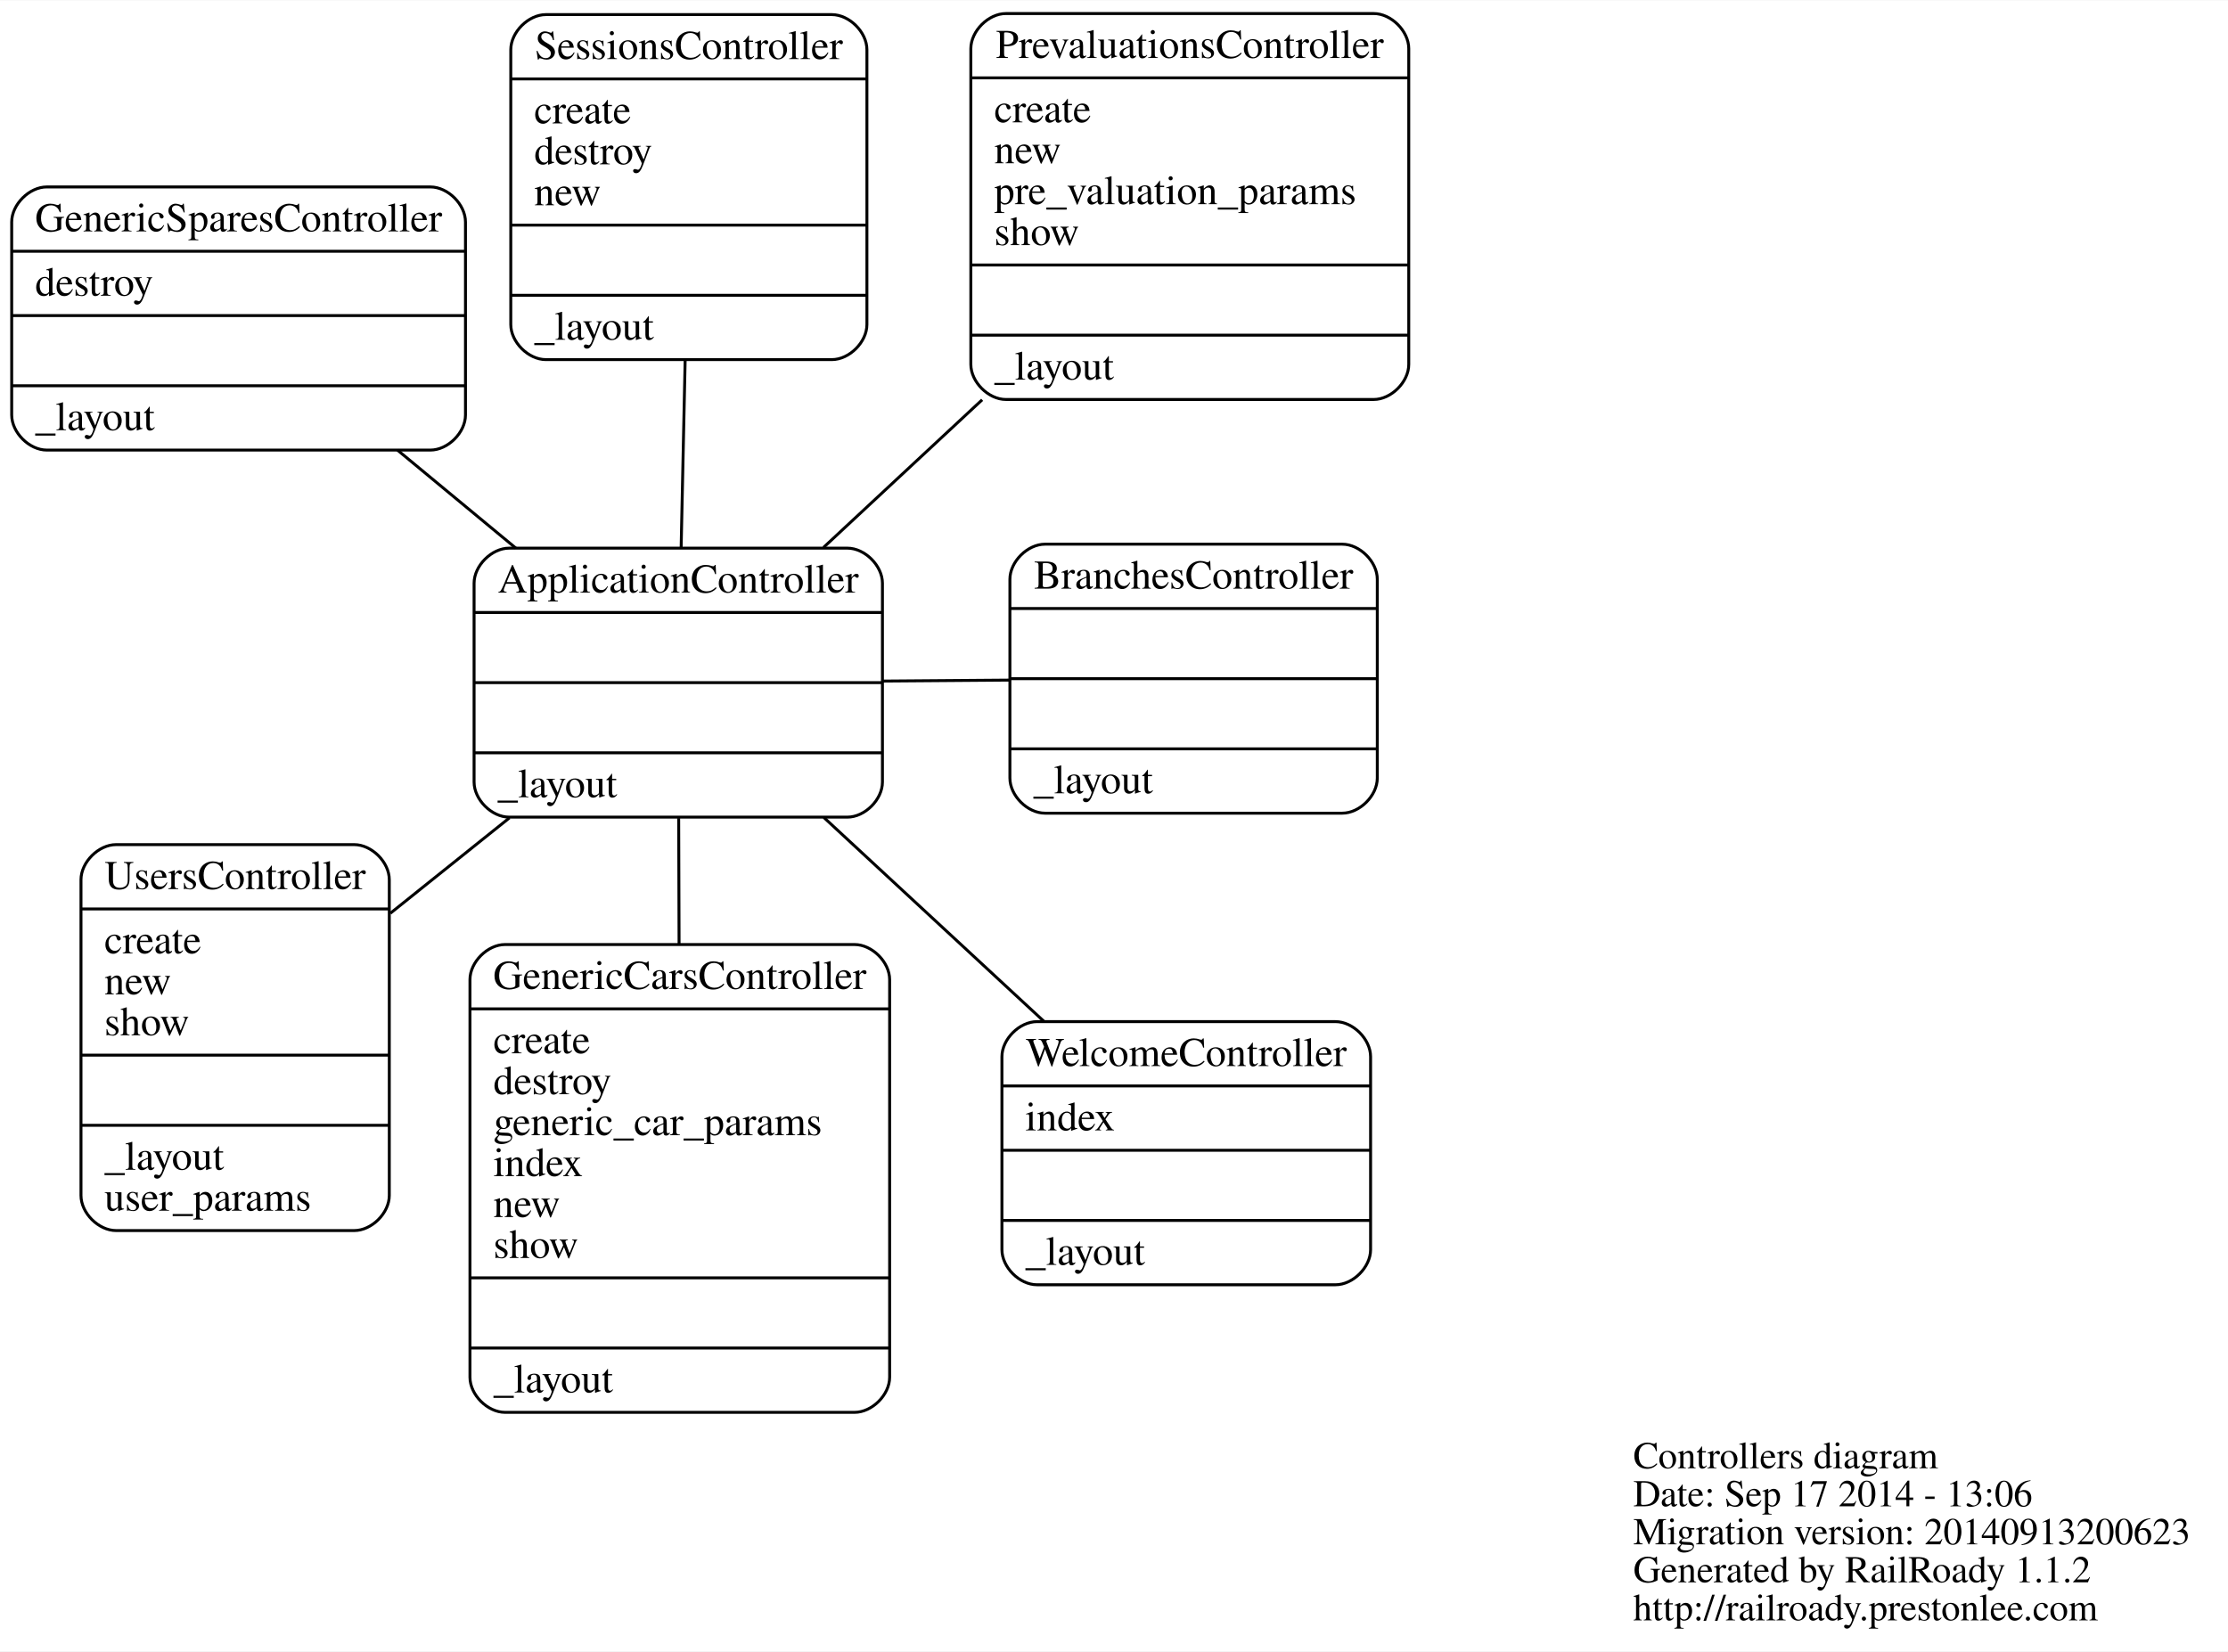
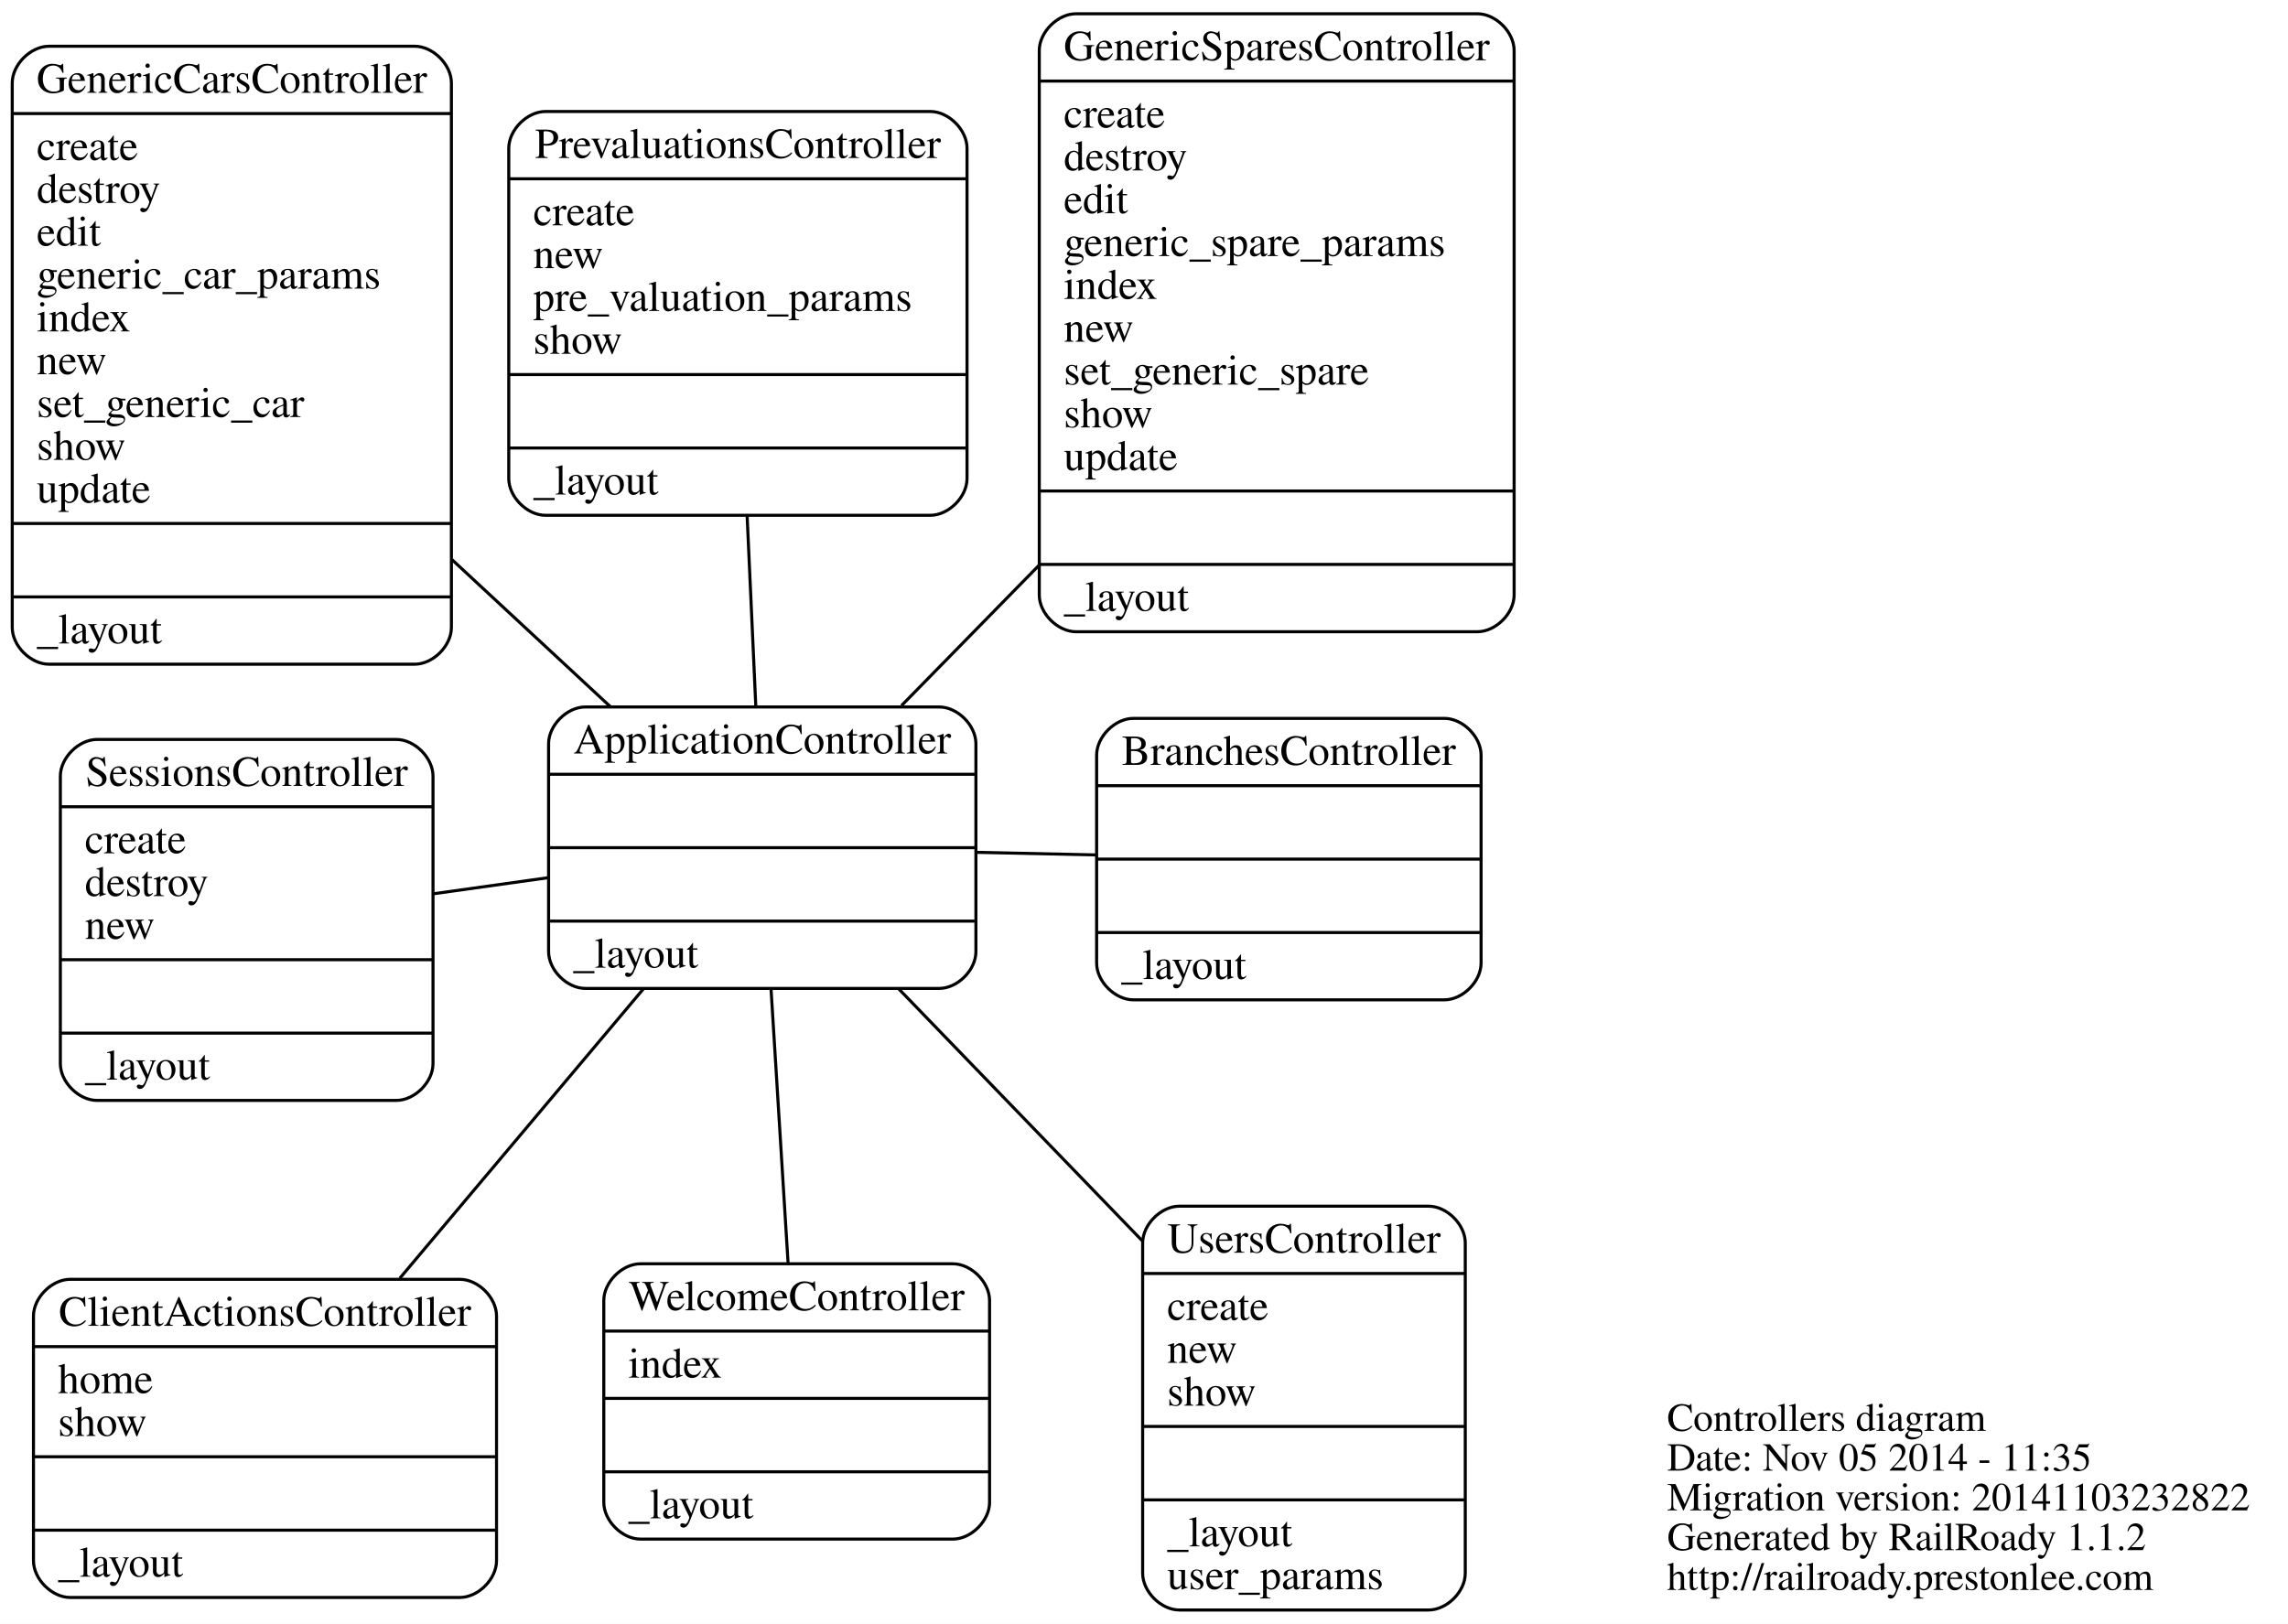
- <svg xmlns="http://www.w3.org/2000/svg" width="762pt" height="565pt" viewBox="0.00 0.00 761.88 564.65">
-   <g id="graph0" class="graph" transform="scale(1 1) rotate(0) translate(238.191 249.15)">
-     <polygon fill="white" stroke="none" points="-238.191,315.5 -238.191,-249.15 523.688,-249.15 523.688,315.5 -238.191,315.5" />
+ <svg xmlns="http://www.w3.org/2000/svg" width="748pt" height="531pt" viewBox="0.00 0.00 747.69 530.78">
+   <g id="graph0" class="graph" transform="scale(1 1) rotate(0) translate(250.239 239.824)">
+     <polygon fill="white" stroke="none" points="-250.239,290.959 -250.239,-239.824 497.45,-239.824 497.45,290.959 -250.239,290.959" />
    <g id="node1" class="node">
-       <text text-anchor="start" x="320.312" y="252.9" font-family="Times,serif" font-size="13.00">Controllers diagram</text>
-       <text text-anchor="start" x="320.312" y="265.9" font-family="Times,serif" font-size="13.00">Date: Sep 17 2014 - 13:06</text>
-       <text text-anchor="start" x="320.312" y="278.9" font-family="Times,serif" font-size="13.00">Migration version: 20140913200623</text>
-       <text text-anchor="start" x="320.312" y="291.9" font-family="Times,serif" font-size="13.00">Generated by RailRoady 1.1.2</text>
-       <text text-anchor="start" x="320.312" y="304.9" font-family="Times,serif" font-size="13.00">http://railroady.prestonlee.com</text>
+       <text text-anchor="start" x="294.55" y="227.9" font-family="Times,serif" font-size="13.00">Controllers diagram</text>
+       <text text-anchor="start" x="294.55" y="240.9" font-family="Times,serif" font-size="13.00">Date: Nov 05 2014 - 11:35</text>
+       <text text-anchor="start" x="294.55" y="253.9" font-family="Times,serif" font-size="13.00">Migration version: 20141103232822</text>
+       <text text-anchor="start" x="294.55" y="266.9" font-family="Times,serif" font-size="13.00">Generated by RailRoady 1.1.2</text>
+       <text text-anchor="start" x="294.55" y="279.9" font-family="Times,serif" font-size="13.00">http://railroady.prestonlee.com</text>
    </g>
    <g id="node2" class="node">
-       <path fill="none" stroke="black" d="M-64.076,30.193C-64.076,30.193 51.566,30.193 51.566,30.193 57.566,30.193 63.566,24.193 63.566,18.193 63.566,18.193 63.566,-49.807 63.566,-49.807 63.566,-55.807 57.566,-61.807 51.566,-61.807 51.566,-61.807 -64.076,-61.807 -64.076,-61.807 -70.076,-61.807 -76.076,-55.807 -76.076,-49.807 -76.076,-49.807 -76.076,18.193 -76.076,18.193 -76.076,24.193 -70.076,30.193 -64.076,30.193" />
-       <text text-anchor="middle" x="-6.255" y="-46.607" font-family="Times,serif" font-size="14.00">ApplicationController</text>
-       <polyline fill="none" stroke="black" points="-76.076,-39.807 63.566,-39.807 " />
-       <polyline fill="none" stroke="black" points="-76.076,-15.807 63.566,-15.807 " />
-       <polyline fill="none" stroke="black" points="-76.076,8.193 63.566,8.193 " />
-       <text text-anchor="start" x="-68.076" y="23.393" font-family="Times,serif" font-size="14.00">_layout</text>
+       <path fill="none" stroke="black" d="M-58.965,83.271C-58.965,83.271 56.677,83.271 56.677,83.271 62.677,83.271 68.677,77.271 68.677,71.271 68.677,71.271 68.677,3.271 68.677,3.271 68.677,-2.729 62.677,-8.729 56.677,-8.729 56.677,-8.729 -58.965,-8.729 -58.965,-8.729 -64.965,-8.729 -70.965,-2.729 -70.965,3.271 -70.965,3.271 -70.965,71.271 -70.965,71.271 -70.965,77.271 -64.965,83.271 -58.965,83.271" />
+       <text text-anchor="middle" x="-1.144" y="6.471" font-family="Times,serif" font-size="14.00">ApplicationController</text>
+       <polyline fill="none" stroke="black" points="-70.965,13.271 68.677,13.271 " />
+       <polyline fill="none" stroke="black" points="-70.965,37.271 68.677,37.271 " />
+       <polyline fill="none" stroke="black" points="-70.965,61.271 68.677,61.271 " />
+       <text text-anchor="start" x="-62.965" y="76.471" font-family="Times,serif" font-size="14.00">_layout</text>
    </g>
    <g id="node3" class="node">
-       <path fill="none" stroke="black" d="M119.152,28.839C119.152,28.839 220.787,28.839 220.787,28.839 226.787,28.839 232.787,22.839 232.787,16.839 232.787,16.839 232.787,-51.161 232.787,-51.161 232.787,-57.161 226.787,-63.161 220.787,-63.161 220.787,-63.161 119.152,-63.161 119.152,-63.161 113.152,-63.161 107.152,-57.161 107.152,-51.161 107.152,-51.161 107.152,16.839 107.152,16.839 107.152,22.839 113.152,28.839 119.152,28.839" />
-       <text text-anchor="middle" x="169.969" y="-47.961" font-family="Times,serif" font-size="14.00">BranchesController</text>
-       <polyline fill="none" stroke="black" points="107.152,-41.161 232.787,-41.161 " />
-       <polyline fill="none" stroke="black" points="107.152,-17.161 232.787,-17.161 " />
-       <polyline fill="none" stroke="black" points="107.152,6.839 232.787,6.839 " />
-       <text text-anchor="start" x="115.152" y="22.039" font-family="Times,serif" font-size="14.00">_layout</text>
+       <path fill="none" stroke="black" d="M120.125,87.005C120.125,87.005 221.76,87.005 221.76,87.005 227.76,87.005 233.76,81.005 233.76,75.005 233.76,75.005 233.76,7.005 233.76,7.005 233.76,1.005 227.76,-4.995 221.76,-4.995 221.76,-4.995 120.125,-4.995 120.125,-4.995 114.125,-4.995 108.125,1.005 108.125,7.005 108.125,7.005 108.125,75.005 108.125,75.005 108.125,81.005 114.125,87.005 120.125,87.005" />
+       <text text-anchor="middle" x="170.942" y="10.205" font-family="Times,serif" font-size="14.00">BranchesController</text>
+       <polyline fill="none" stroke="black" points="108.125,17.005 233.76,17.005 " />
+       <polyline fill="none" stroke="black" points="108.125,41.005 233.76,41.005 " />
+       <polyline fill="none" stroke="black" points="108.125,65.005 233.76,65.005 " />
+       <text text-anchor="start" x="116.125" y="80.205" font-family="Times,serif" font-size="14.00">_layout</text>
    </g>
    <g id="edge1" class="edge">
-       <path fill="none" stroke="black" d="M63.647,-16.344C77.965,-16.454 92.954,-16.569 107.011,-16.677" />
+       <path fill="none" stroke="black" d="M68.85,38.79C81.784,39.071 95.221,39.362 107.932,39.638" />
    </g>
    <g id="node4" class="node">
-       <path fill="none" stroke="black" d="M-65.484,233.765C-65.484,233.765 54.027,233.765 54.027,233.765 60.027,233.765 66.027,227.765 66.027,221.765 66.027,221.765 66.027,85.765 66.027,85.765 66.027,79.765 60.027,73.765 54.027,73.765 54.027,73.765 -65.484,73.765 -65.484,73.765 -71.484,73.765 -77.484,79.765 -77.484,85.765 -77.484,85.765 -77.484,221.765 -77.484,221.765 -77.484,227.765 -71.484,233.765 -65.484,233.765" />
-       <text text-anchor="middle" x="-5.728" y="88.965" font-family="Times,serif" font-size="14.00">GenericCarsController</text>
-       <polyline fill="none" stroke="black" points="-77.484,95.765 66.027,95.765 " />
-       <text text-anchor="start" x="-69.484" y="110.965" font-family="Times,serif" font-size="14.00">create</text>
-       <text text-anchor="start" x="-69.484" y="124.965" font-family="Times,serif" font-size="14.00">destroy</text>
-       <text text-anchor="start" x="-69.484" y="138.965" font-family="Times,serif" font-size="14.00">generic_car_params</text>
-       <text text-anchor="start" x="-69.484" y="152.965" font-family="Times,serif" font-size="14.00">index</text>
-       <text text-anchor="start" x="-69.484" y="166.965" font-family="Times,serif" font-size="14.00">new</text>
-       <text text-anchor="start" x="-69.484" y="180.965" font-family="Times,serif" font-size="14.00">show</text>
-       <polyline fill="none" stroke="black" points="-77.484,187.765 66.027,187.765 " />
-       <polyline fill="none" stroke="black" points="-77.484,211.765 66.027,211.765 " />
-       <text text-anchor="start" x="-69.484" y="226.965" font-family="Times,serif" font-size="14.00">_layout</text>
+       <path fill="none" stroke="black" d="M-227.297,282.363C-227.297,282.363 -99.98,282.363 -99.98,282.363 -93.98,282.363 -87.98,276.363 -87.98,270.363 -87.98,270.363 -87.98,190.363 -87.98,190.363 -87.98,184.363 -93.98,178.363 -99.98,178.363 -99.98,178.363 -227.297,178.363 -227.297,178.363 -233.297,178.363 -239.297,184.363 -239.297,190.363 -239.297,190.363 -239.297,270.363 -239.297,270.363 -239.297,276.363 -233.297,282.363 -227.297,282.363" />
+       <text text-anchor="middle" x="-163.639" y="193.563" font-family="Times,serif" font-size="14.00">ClientActionsController</text>
+       <polyline fill="none" stroke="black" points="-239.297,200.363 -87.98,200.363 " />
+       <text text-anchor="start" x="-231.297" y="215.563" font-family="Times,serif" font-size="14.00">home</text>
+       <text text-anchor="start" x="-231.297" y="229.563" font-family="Times,serif" font-size="14.00">show</text>
+       <polyline fill="none" stroke="black" points="-239.297,236.363 -87.98,236.363 " />
+       <polyline fill="none" stroke="black" points="-239.297,260.363 -87.98,260.363 " />
+       <text text-anchor="start" x="-231.297" y="275.563" font-family="Times,serif" font-size="14.00">_layout</text>
    </g>
    <g id="edge2" class="edge">
-       <path fill="none" stroke="black" d="M-6.111,30.529C-6.07,43.865 -6.023,58.812 -5.977,73.572" />
+       <path fill="none" stroke="black" d="M-40.065,83.521C-64.008,111.972 -94.754,148.507 -119.587,178.017" />
    </g>
    <g id="node5" class="node">
-       <path fill="none" stroke="black" d="M-222.191,-95.346C-222.191,-95.346 -91.018,-95.346 -91.018,-95.346 -85.018,-95.346 -79.018,-101.346 -79.018,-107.346 -79.018,-107.346 -79.018,-173.346 -79.018,-173.346 -79.018,-179.346 -85.018,-185.346 -91.018,-185.346 -91.018,-185.346 -222.191,-185.346 -222.191,-185.346 -228.191,-185.346 -234.191,-179.346 -234.191,-173.346 -234.191,-173.346 -234.191,-107.346 -234.191,-107.346 -234.191,-101.346 -228.191,-95.346 -222.191,-95.346" />
-       <text text-anchor="middle" x="-156.605" y="-170.146" font-family="Times,serif" font-size="14.00">GenericSparesController</text>
-       <polyline fill="none" stroke="black" points="-234.191,-163.346 -79.018,-163.346 " />
-       <text text-anchor="start" x="-226.191" y="-148.146" font-family="Times,serif" font-size="14.00">destroy</text>
-       <polyline fill="none" stroke="black" points="-234.191,-141.346 -79.018,-141.346 " />
-       <polyline fill="none" stroke="black" points="-234.191,-117.346 -79.018,-117.346 " />
-       <text text-anchor="start" x="-226.191" y="-102.146" font-family="Times,serif" font-size="14.00">_layout</text>
+       <path fill="none" stroke="black" d="M-234.239,-22.704C-234.239,-22.704 -114.728,-22.704 -114.728,-22.704 -108.728,-22.704 -102.728,-28.704 -102.728,-34.704 -102.728,-34.704 -102.728,-212.704 -102.728,-212.704 -102.728,-218.704 -108.728,-224.704 -114.728,-224.704 -114.728,-224.704 -234.239,-224.704 -234.239,-224.704 -240.239,-224.704 -246.239,-218.704 -246.239,-212.704 -246.239,-212.704 -246.239,-34.704 -246.239,-34.704 -246.239,-28.704 -240.239,-22.704 -234.239,-22.704" />
+       <text text-anchor="middle" x="-174.484" y="-209.504" font-family="Times,serif" font-size="14.00">GenericCarsController</text>
+       <polyline fill="none" stroke="black" points="-246.239,-202.704 -102.728,-202.704 " />
+       <text text-anchor="start" x="-238.239" y="-187.504" font-family="Times,serif" font-size="14.00">create</text>
+       <text text-anchor="start" x="-238.239" y="-173.504" font-family="Times,serif" font-size="14.00">destroy</text>
+       <text text-anchor="start" x="-238.239" y="-159.504" font-family="Times,serif" font-size="14.00">edit</text>
+       <text text-anchor="start" x="-238.239" y="-145.504" font-family="Times,serif" font-size="14.00">generic_car_params</text>
+       <text text-anchor="start" x="-238.239" y="-131.504" font-family="Times,serif" font-size="14.00">index</text>
+       <text text-anchor="start" x="-238.239" y="-117.504" font-family="Times,serif" font-size="14.00">new</text>
+       <text text-anchor="start" x="-238.239" y="-103.504" font-family="Times,serif" font-size="14.00">set_generic_car</text>
+       <text text-anchor="start" x="-238.239" y="-89.504" font-family="Times,serif" font-size="14.00">show</text>
+       <text text-anchor="start" x="-238.239" y="-75.504" font-family="Times,serif" font-size="14.00">update</text>
+       <polyline fill="none" stroke="black" points="-246.239,-68.704 -102.728,-68.704 " />
+       <polyline fill="none" stroke="black" points="-246.239,-44.704 -102.728,-44.704 " />
+       <text text-anchor="start" x="-238.239" y="-29.504" font-family="Times,serif" font-size="14.00">_layout</text>
    </g>
    <g id="edge3" class="edge">
-       <path fill="none" stroke="black" d="M-61.813,-61.827C-75.029,-72.775 -89.116,-84.443 -102.277,-95.344" />
+       <path fill="none" stroke="black" d="M-50.816,-8.858C-66.923,-23.816 -85.128,-40.723 -102.52,-56.874" />
    </g>
    <g id="node6" class="node">
-       <path fill="none" stroke="black" d="M105.792,-112.65C105.792,-112.65 231.544,-112.65 231.544,-112.65 237.544,-112.65 243.544,-118.65 243.544,-124.65 243.544,-124.65 243.544,-232.65 243.544,-232.65 243.544,-238.65 237.544,-244.65 231.544,-244.65 231.544,-244.65 105.792,-244.65 105.792,-244.65 99.793,-244.65 93.793,-238.65 93.793,-232.65 93.793,-232.65 93.793,-124.65 93.793,-124.65 93.793,-118.65 99.793,-112.65 105.792,-112.65" />
-       <text text-anchor="middle" x="168.668" y="-229.45" font-family="Times,serif" font-size="14.00">PrevaluationsController</text>
-       <polyline fill="none" stroke="black" points="93.793,-222.65 243.544,-222.65 " />
-       <text text-anchor="start" x="101.792" y="-207.45" font-family="Times,serif" font-size="14.00">create</text>
-       <text text-anchor="start" x="101.792" y="-193.45" font-family="Times,serif" font-size="14.00">new</text>
-       <text text-anchor="start" x="101.792" y="-179.45" font-family="Times,serif" font-size="14.00">pre_valuation_params</text>
-       <text text-anchor="start" x="101.792" y="-165.45" font-family="Times,serif" font-size="14.00">show</text>
-       <polyline fill="none" stroke="black" points="93.793,-158.65 243.544,-158.65 " />
-       <polyline fill="none" stroke="black" points="93.793,-134.65 243.544,-134.65 " />
-       <text text-anchor="start" x="101.792" y="-119.45" font-family="Times,serif" font-size="14.00">_layout</text>
+       <path fill="none" stroke="black" d="M101.383,-33.324C101.383,-33.324 232.556,-33.324 232.556,-33.324 238.556,-33.324 244.556,-39.324 244.556,-45.324 244.556,-45.324 244.556,-223.324 244.556,-223.324 244.556,-229.324 238.556,-235.324 232.556,-235.324 232.556,-235.324 101.383,-235.324 101.383,-235.324 95.383,-235.324 89.383,-229.324 89.383,-223.324 89.383,-223.324 89.383,-45.324 89.383,-45.324 89.383,-39.324 95.383,-33.324 101.383,-33.324" />
+       <text text-anchor="middle" x="166.97" y="-220.124" font-family="Times,serif" font-size="14.00">GenericSparesController</text>
+       <polyline fill="none" stroke="black" points="89.383,-213.324 244.556,-213.324 " />
+       <text text-anchor="start" x="97.383" y="-198.124" font-family="Times,serif" font-size="14.00">create</text>
+       <text text-anchor="start" x="97.383" y="-184.124" font-family="Times,serif" font-size="14.00">destroy</text>
+       <text text-anchor="start" x="97.383" y="-170.124" font-family="Times,serif" font-size="14.00">edit</text>
+       <text text-anchor="start" x="97.383" y="-156.124" font-family="Times,serif" font-size="14.00">generic_spare_params</text>
+       <text text-anchor="start" x="97.383" y="-142.124" font-family="Times,serif" font-size="14.00">index</text>
+       <text text-anchor="start" x="97.383" y="-128.124" font-family="Times,serif" font-size="14.00">new</text>
+       <text text-anchor="start" x="97.383" y="-114.124" font-family="Times,serif" font-size="14.00">set_generic_spare</text>
+       <text text-anchor="start" x="97.383" y="-100.124" font-family="Times,serif" font-size="14.00">show</text>
+       <text text-anchor="start" x="97.383" y="-86.124" font-family="Times,serif" font-size="14.00">update</text>
+       <polyline fill="none" stroke="black" points="89.383,-79.324 244.556,-79.324 " />
+       <polyline fill="none" stroke="black" points="89.383,-55.324 244.556,-55.324 " />
+       <text text-anchor="start" x="97.383" y="-40.124" font-family="Times,serif" font-size="14.00">_layout</text>
    </g>
    <g id="edge4" class="edge">
-       <path fill="none" stroke="black" d="M43.403,-62.036C60.271,-77.739 79.462,-95.605 97.666,-112.551" />
+       <path fill="none" stroke="black" d="M44.35,-9.165C58.256,-23.359 73.959,-39.387 89.371,-55.118" />
    </g>
    <g id="node7" class="node">
-       <path fill="none" stroke="black" d="M-51.524,-126.286C-51.524,-126.286 46.255,-126.286 46.255,-126.286 52.255,-126.286 58.255,-132.286 58.255,-138.286 58.255,-138.286 58.255,-232.286 58.255,-232.286 58.255,-238.286 52.255,-244.286 46.255,-244.286 46.255,-244.286 -51.524,-244.286 -51.524,-244.286 -57.524,-244.286 -63.524,-238.286 -63.524,-232.286 -63.524,-232.286 -63.524,-138.286 -63.524,-138.286 -63.524,-132.286 -57.524,-126.286 -51.524,-126.286" />
-       <text text-anchor="middle" x="-2.635" y="-229.086" font-family="Times,serif" font-size="14.00">SessionsController</text>
-       <polyline fill="none" stroke="black" points="-63.524,-222.286 58.255,-222.286 " />
-       <text text-anchor="start" x="-55.524" y="-207.086" font-family="Times,serif" font-size="14.00">create</text>
-       <text text-anchor="start" x="-55.524" y="-193.086" font-family="Times,serif" font-size="14.00">destroy</text>
-       <text text-anchor="start" x="-55.524" y="-179.086" font-family="Times,serif" font-size="14.00">new</text>
-       <polyline fill="none" stroke="black" points="-63.524,-172.286 58.255,-172.286 " />
-       <polyline fill="none" stroke="black" points="-63.524,-148.286 58.255,-148.286 " />
-       <text text-anchor="start" x="-55.524" y="-133.086" font-family="Times,serif" font-size="14.00">_layout</text>
+       <path fill="none" stroke="black" d="M-71.979,-71.38C-71.979,-71.38 53.773,-71.38 53.773,-71.38 59.773,-71.38 65.773,-77.38 65.773,-83.38 65.773,-83.38 65.773,-191.38 65.773,-191.38 65.773,-197.38 59.773,-203.38 53.773,-203.38 53.773,-203.38 -71.979,-203.38 -71.979,-203.38 -77.979,-203.38 -83.979,-197.38 -83.979,-191.38 -83.979,-191.38 -83.979,-83.38 -83.979,-83.38 -83.979,-77.38 -77.979,-71.38 -71.979,-71.38" />
+       <text text-anchor="middle" x="-9.103" y="-188.18" font-family="Times,serif" font-size="14.00">PrevaluationsController</text>
+       <polyline fill="none" stroke="black" points="-83.979,-181.38 65.773,-181.38 " />
+       <text text-anchor="start" x="-75.979" y="-166.18" font-family="Times,serif" font-size="14.00">create</text>
+       <text text-anchor="start" x="-75.979" y="-152.18" font-family="Times,serif" font-size="14.00">new</text>
+       <text text-anchor="start" x="-75.979" y="-138.18" font-family="Times,serif" font-size="14.00">pre_valuation_params</text>
+       <text text-anchor="start" x="-75.979" y="-124.18" font-family="Times,serif" font-size="14.00">show</text>
+       <polyline fill="none" stroke="black" points="-83.979,-117.38 65.773,-117.38 " />
+       <polyline fill="none" stroke="black" points="-83.979,-93.38 65.773,-93.38 " />
+       <text text-anchor="start" x="-75.979" y="-78.18" font-family="Times,serif" font-size="14.00">_layout</text>
    </g>
    <g id="edge5" class="edge">
-       <path fill="none" stroke="black" d="M-5.266,-62.118C-4.843,-81.915 -4.344,-105.263 -3.895,-126.278" />
+       <path fill="none" stroke="black" d="M-3.256,-9.074C-4.122,-28.073 -5.14,-50.418 -6.082,-71.091" />
    </g>
    <g id="node8" class="node">
-       <path fill="none" stroke="black" d="M-198.498,171.593C-198.498,171.593 -117.07,171.593 -117.07,171.593 -111.07,171.593 -105.07,165.593 -105.07,159.593 -105.07,159.593 -105.07,51.593 -105.07,51.593 -105.07,45.593 -111.07,39.593 -117.07,39.593 -117.07,39.593 -198.498,39.593 -198.498,39.593 -204.498,39.593 -210.498,45.593 -210.498,51.593 -210.498,51.593 -210.498,159.593 -210.498,159.593 -210.498,165.593 -204.498,171.593 -198.498,171.593" />
-       <text text-anchor="middle" x="-157.784" y="54.793" font-family="Times,serif" font-size="14.00">UsersController</text>
-       <polyline fill="none" stroke="black" points="-210.498,61.593 -105.07,61.593 " />
-       <text text-anchor="start" x="-202.498" y="76.793" font-family="Times,serif" font-size="14.00">create</text>
-       <text text-anchor="start" x="-202.498" y="90.793" font-family="Times,serif" font-size="14.00">new</text>
-       <text text-anchor="start" x="-202.498" y="104.793" font-family="Times,serif" font-size="14.00">show</text>
-       <polyline fill="none" stroke="black" points="-210.498,111.593 -105.07,111.593 " />
-       <polyline fill="none" stroke="black" points="-210.498,135.593 -105.07,135.593 " />
-       <text text-anchor="start" x="-202.498" y="150.793" font-family="Times,serif" font-size="14.00">_layout</text>
-       <text text-anchor="start" x="-202.498" y="164.793" font-family="Times,serif" font-size="14.00">user_params</text>
+       <path fill="none" stroke="black" d="M-218.516,119.889C-218.516,119.889 -120.737,119.889 -120.737,119.889 -114.737,119.889 -108.737,113.889 -108.737,107.889 -108.737,107.889 -108.737,13.889 -108.737,13.889 -108.737,7.889 -114.737,1.889 -120.737,1.889 -120.737,1.889 -218.516,1.889 -218.516,1.889 -224.516,1.889 -230.516,7.889 -230.516,13.889 -230.516,13.889 -230.516,107.889 -230.516,107.889 -230.516,113.889 -224.516,119.889 -218.516,119.889" />
+       <text text-anchor="middle" x="-169.626" y="17.089" font-family="Times,serif" font-size="14.00">SessionsController</text>
+       <polyline fill="none" stroke="black" points="-230.516,23.889 -108.737,23.889 " />
+       <text text-anchor="start" x="-222.516" y="39.089" font-family="Times,serif" font-size="14.00">create</text>
+       <text text-anchor="start" x="-222.516" y="53.089" font-family="Times,serif" font-size="14.00">destroy</text>
+       <text text-anchor="start" x="-222.516" y="67.089" font-family="Times,serif" font-size="14.00">new</text>
+       <polyline fill="none" stroke="black" points="-230.516,73.889 -108.737,73.889 " />
+       <polyline fill="none" stroke="black" points="-230.516,97.889 -108.737,97.889 " />
+       <text text-anchor="start" x="-222.516" y="113.089" font-family="Times,serif" font-size="14.00">_layout</text>
    </g>
    <g id="edge6" class="edge">
-       <path fill="none" stroke="black" d="M-63.974,30.436C-77.356,41.157 -91.535,52.517 -104.707,63.069" />
+       <path fill="none" stroke="black" d="M-71.132,47.082C-83.609,48.831 -96.515,50.64 -108.713,52.35" />
    </g>
    <g id="node9" class="node">
-       <path fill="none" stroke="black" d="M116.425,190.13C116.425,190.13 218.491,190.13 218.491,190.13 224.491,190.13 230.491,184.13 230.491,178.13 230.491,178.13 230.491,112.13 230.491,112.13 230.491,106.13 224.491,100.13 218.491,100.13 218.491,100.13 116.425,100.13 116.425,100.13 110.425,100.13 104.425,106.13 104.425,112.13 104.425,112.13 104.425,178.13 104.425,178.13 104.425,184.13 110.425,190.13 116.425,190.13" />
-       <text text-anchor="middle" x="167.458" y="115.33" font-family="Times,serif" font-size="14.00">WelcomeController</text>
-       <polyline fill="none" stroke="black" points="104.425,122.13 230.491,122.13 " />
-       <text text-anchor="start" x="112.425" y="137.33" font-family="Times,serif" font-size="14.00">index</text>
-       <polyline fill="none" stroke="black" points="104.425,144.13 230.491,144.13 " />
-       <polyline fill="none" stroke="black" points="104.425,168.13 230.491,168.13 " />
-       <text text-anchor="start" x="112.425" y="183.33" font-family="Times,serif" font-size="14.00">_layout</text>
+       <path fill="none" stroke="black" d="M135.165,286.459C135.165,286.459 216.593,286.459 216.593,286.459 222.593,286.459 228.593,280.459 228.593,274.459 228.593,274.459 228.593,166.459 228.593,166.459 228.593,160.459 222.593,154.459 216.593,154.459 216.593,154.459 135.165,154.459 135.165,154.459 129.165,154.459 123.165,160.459 123.165,166.459 123.165,166.459 123.165,274.459 123.165,274.459 123.165,280.459 129.165,286.459 135.165,286.459" />
+       <text text-anchor="middle" x="175.879" y="169.659" font-family="Times,serif" font-size="14.00">UsersController</text>
+       <polyline fill="none" stroke="black" points="123.165,176.459 228.593,176.459 " />
+       <text text-anchor="start" x="131.165" y="191.659" font-family="Times,serif" font-size="14.00">create</text>
+       <text text-anchor="start" x="131.165" y="205.659" font-family="Times,serif" font-size="14.00">new</text>
+       <text text-anchor="start" x="131.165" y="219.659" font-family="Times,serif" font-size="14.00">show</text>
+       <polyline fill="none" stroke="black" points="123.165,226.459 228.593,226.459 " />
+       <polyline fill="none" stroke="black" points="123.165,250.459 228.593,250.459 " />
+       <text text-anchor="start" x="131.165" y="265.659" font-family="Times,serif" font-size="14.00">_layout</text>
+       <text text-anchor="start" x="131.165" y="279.659" font-family="Times,serif" font-size="14.00">user_params</text>
    </g>
    <g id="edge7" class="edge">
-       <path fill="none" stroke="black" d="M43.524,30.311C67.185,52.232 95.365,78.339 118.871,100.116" />
+       <path fill="none" stroke="black" d="M43.526,83.497C67.699,108.511 97.707,139.565 123.036,165.775" />
+     </g>
+     <g id="node10" class="node">
+       <path fill="none" stroke="black" d="M-40.928,263.284C-40.928,263.284 61.138,263.284 61.138,263.284 67.138,263.284 73.138,257.284 73.138,251.284 73.138,251.284 73.138,185.284 73.138,185.284 73.138,179.284 67.138,173.284 61.138,173.284 61.138,173.284 -40.928,173.284 -40.928,173.284 -46.928,173.284 -52.928,179.284 -52.928,185.284 -52.928,185.284 -52.928,251.284 -52.928,251.284 -52.928,257.284 -46.928,263.284 -40.928,263.284" />
+       <text text-anchor="middle" x="10.105" y="188.484" font-family="Times,serif" font-size="14.00">WelcomeController</text>
+       <polyline fill="none" stroke="black" points="-52.928,195.284 73.138,195.284 " />
+       <text text-anchor="start" x="-44.928" y="210.484" font-family="Times,serif" font-size="14.00">index</text>
+       <polyline fill="none" stroke="black" points="-52.928,217.284 73.138,217.284 " />
+       <polyline fill="none" stroke="black" points="-52.928,241.284 73.138,241.284 " />
+       <text text-anchor="start" x="-44.928" y="256.484" font-family="Times,serif" font-size="14.00">_layout</text>
+     </g>
+     <g id="edge8" class="edge">
+       <path fill="none" stroke="black" d="M1.724,83.417C3.436,110.965 5.6,145.797 7.301,173.162" />
    </g>
  </g>
</svg>
